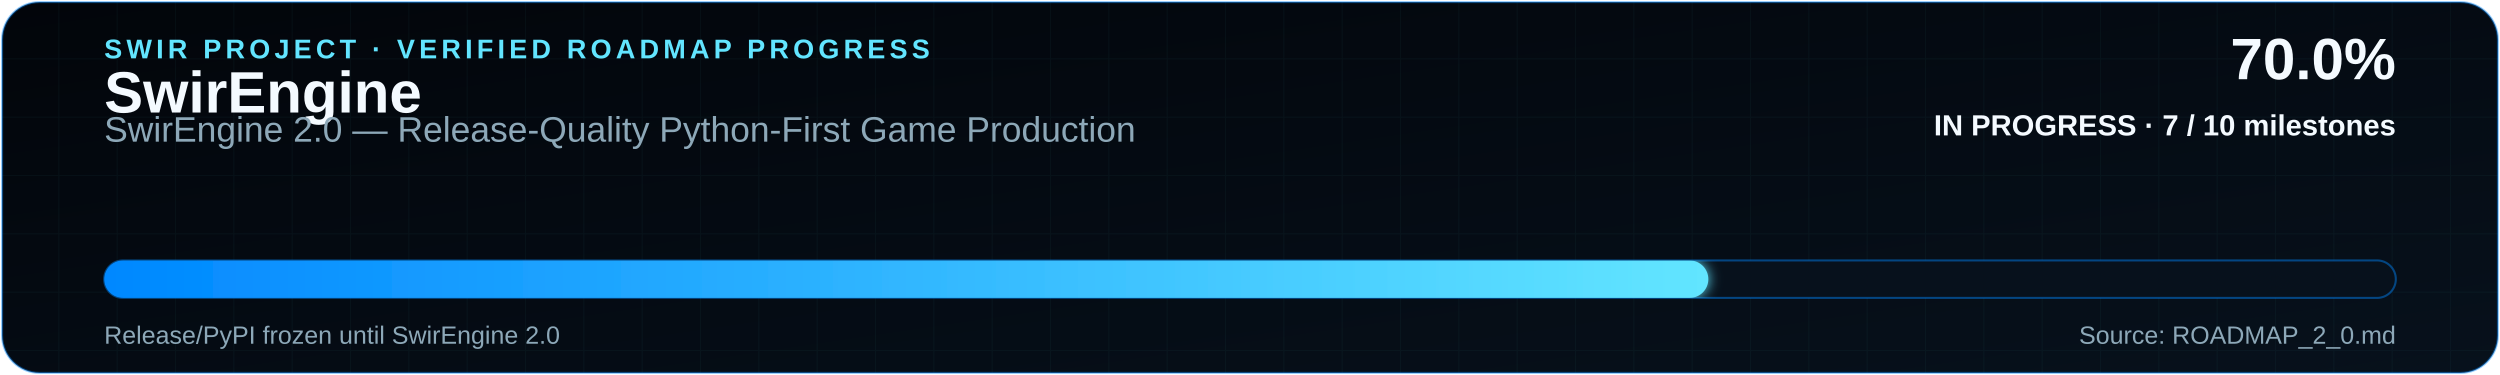
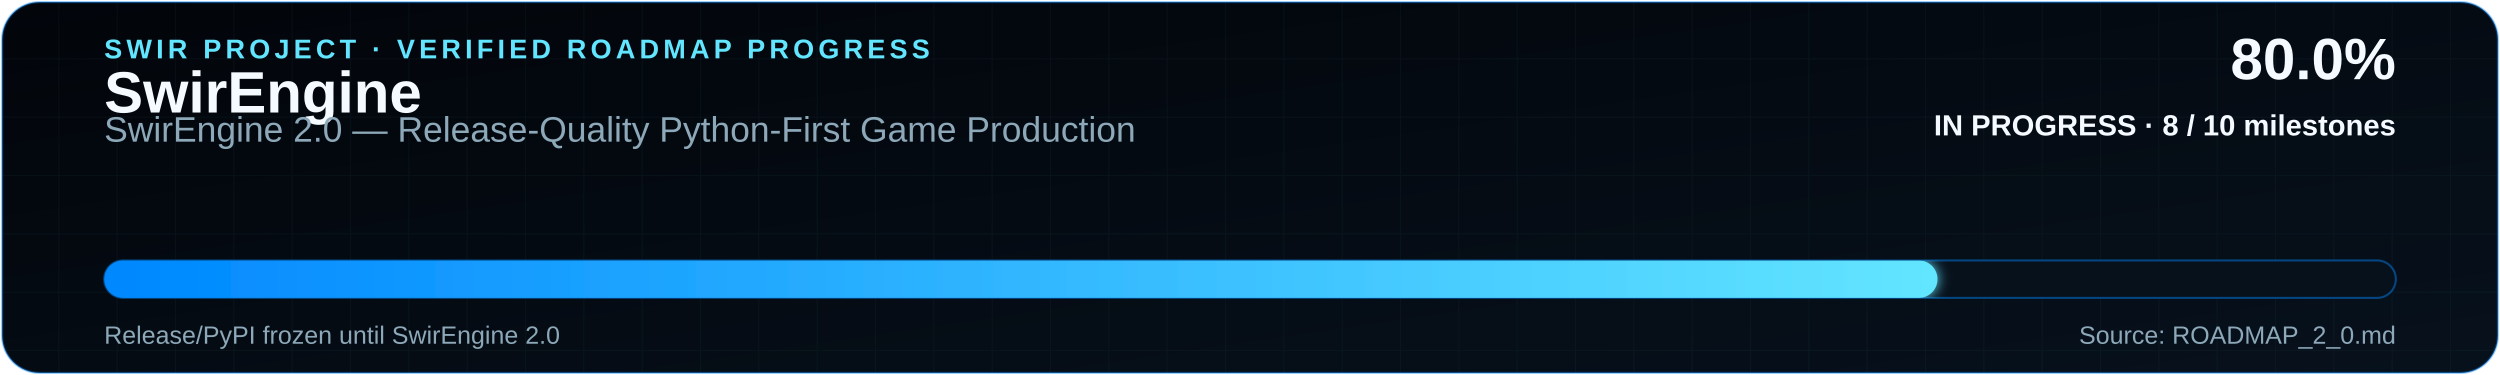
<svg xmlns="http://www.w3.org/2000/svg" width="1200" height="180" viewBox="0 0 1200 180" role="img" aria-labelledby="title desc">
  <defs>
    <linearGradient id="panel" x1="0" y1="0" x2="1" y2="1">
      <stop offset="0" stop-color="#02050A" />
      <stop offset="1" stop-color="#07111C" />
    </linearGradient>
    <linearGradient id="progressGradient" x1="0" y1="0" x2="1" y2="0">
      <stop offset="0" stop-color="#0088FF" />
      <stop offset="1" stop-color="#62E5FF" />
    </linearGradient>
    <filter id="softGlow" x="-10%" y="-80%" width="120%" height="260%">
      <feGaussianBlur stdDeviation="3" result="blur" />
      <feMerge>
        <feMergeNode in="blur" />
        <feMergeNode in="SourceGraphic" />
      </feMerge>
    </filter>
    <pattern id="grid" width="28" height="28" patternUnits="userSpaceOnUse">
      <path d="M 28 0 L 0 0 0 28" fill="none" stroke="#62E5FF" stroke-opacity="0.035" stroke-width="1" />
    </pattern>
    <clipPath id="trackClip">
      <rect x="50" y="125" width="1100" height="18" rx="9" />
    </clipPath>
    <style>
      text { font-family: "Segoe UI", Arial, sans-serif; }
      .label { fill: #62E5FF; font-size: 13px; font-weight: 700; letter-spacing: 2px; }
      .project { fill: #F4FAFF; font-size: 28px; font-weight: 700; }
      .scope { fill: #8DA8B8; font-size: 17px; }
      .meta { fill: #F4FAFF; font-size: 14px; font-weight: 600; }
      .release { fill: #8DA8B8; font-size: 12px; }
    </style>
  </defs>
  <rect x="1" y="1" width="1198" height="178" rx="18" fill="url(#panel)" stroke="#0088FF" stroke-opacity="0.42" />
  <rect x="1" y="1" width="1198" height="178" rx="18" fill="url(#grid)" />
  <text x="50" y="28" class="label">SWIR PROJECT · VERIFIED ROADMAP PROGRESS</text>
  <text x="50" y="54" class="project">SwirEngine</text>
  <text x="50" y="68" class="scope">SwirEngine 2.0 — Release-Quality Python-First Game Production</text>
-   <text x="1150" y="38" text-anchor="end" class="project">70.0%</text>
-   <text x="1150" y="65" text-anchor="end" class="meta">IN PROGRESS · 7 / 10 milestones</text>
+   <text x="1150" y="38" text-anchor="end" class="project">80.0%</text>
+   <text x="1150" y="65" text-anchor="end" class="meta">IN PROGRESS · 8 / 10 milestones</text>
  <rect x="50" y="125" width="1100" height="18" rx="9" fill="#07111C" stroke="#0088FF" stroke-opacity="0.45" />
-   <rect x="50" y="125" width="770" height="18" rx="9" fill="url(#progressGradient)" filter="url(#softGlow)" clip-path="url(#trackClip)" />
+   <rect x="50" y="125" width="880" height="18" rx="9" fill="url(#progressGradient)" filter="url(#softGlow)" clip-path="url(#trackClip)" />
  <text x="50" y="165" class="release">Release/PyPI frozen until SwirEngine 2.0</text>
  <text x="1150" y="165" text-anchor="end" class="release">Source: ROADMAP_2_0.md</text>
</svg>
